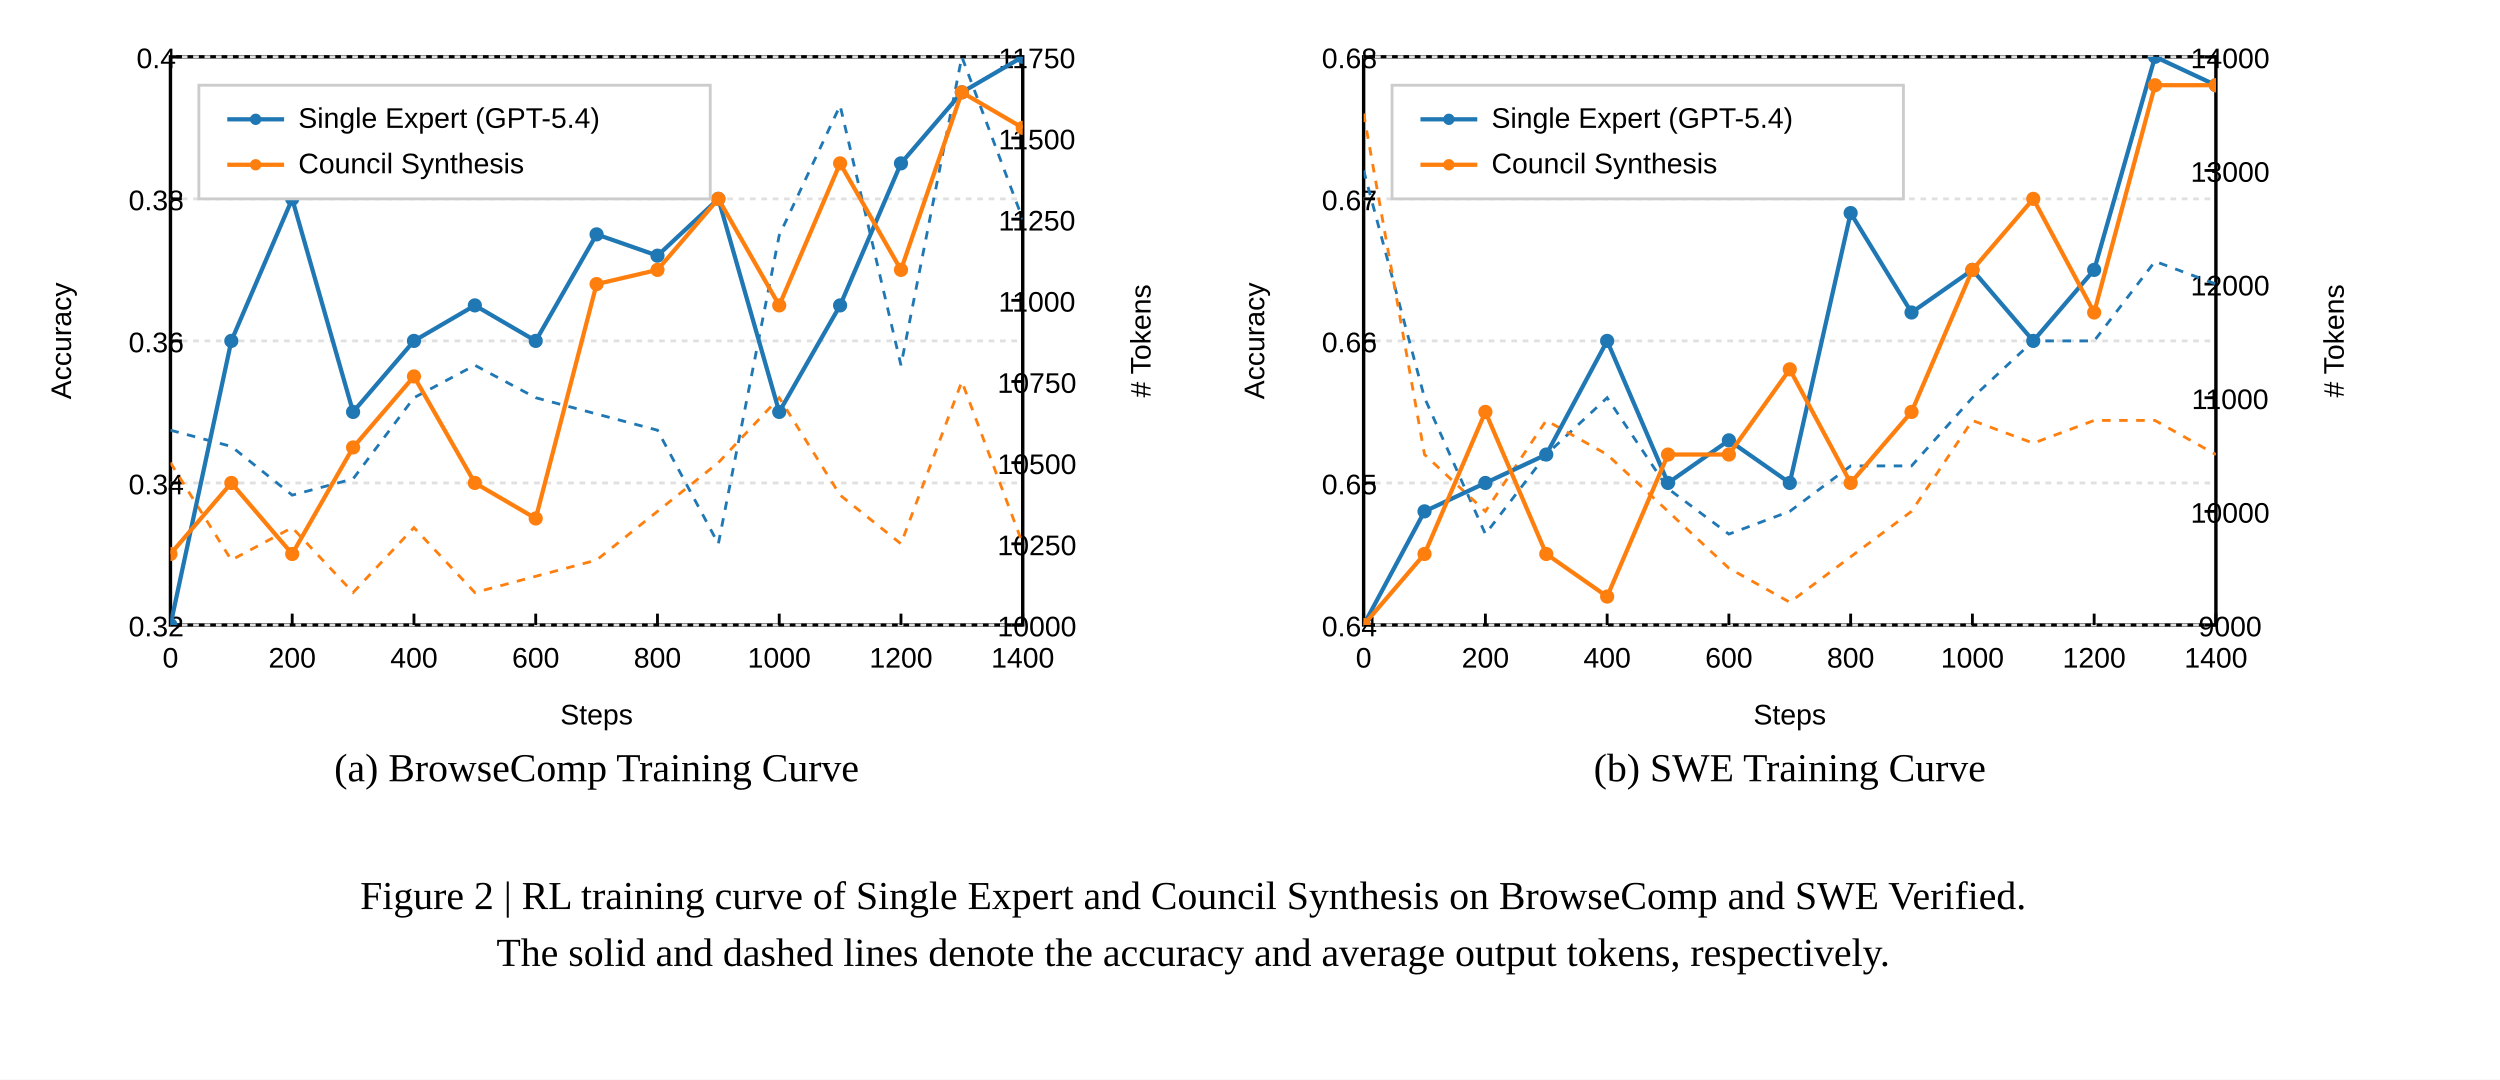
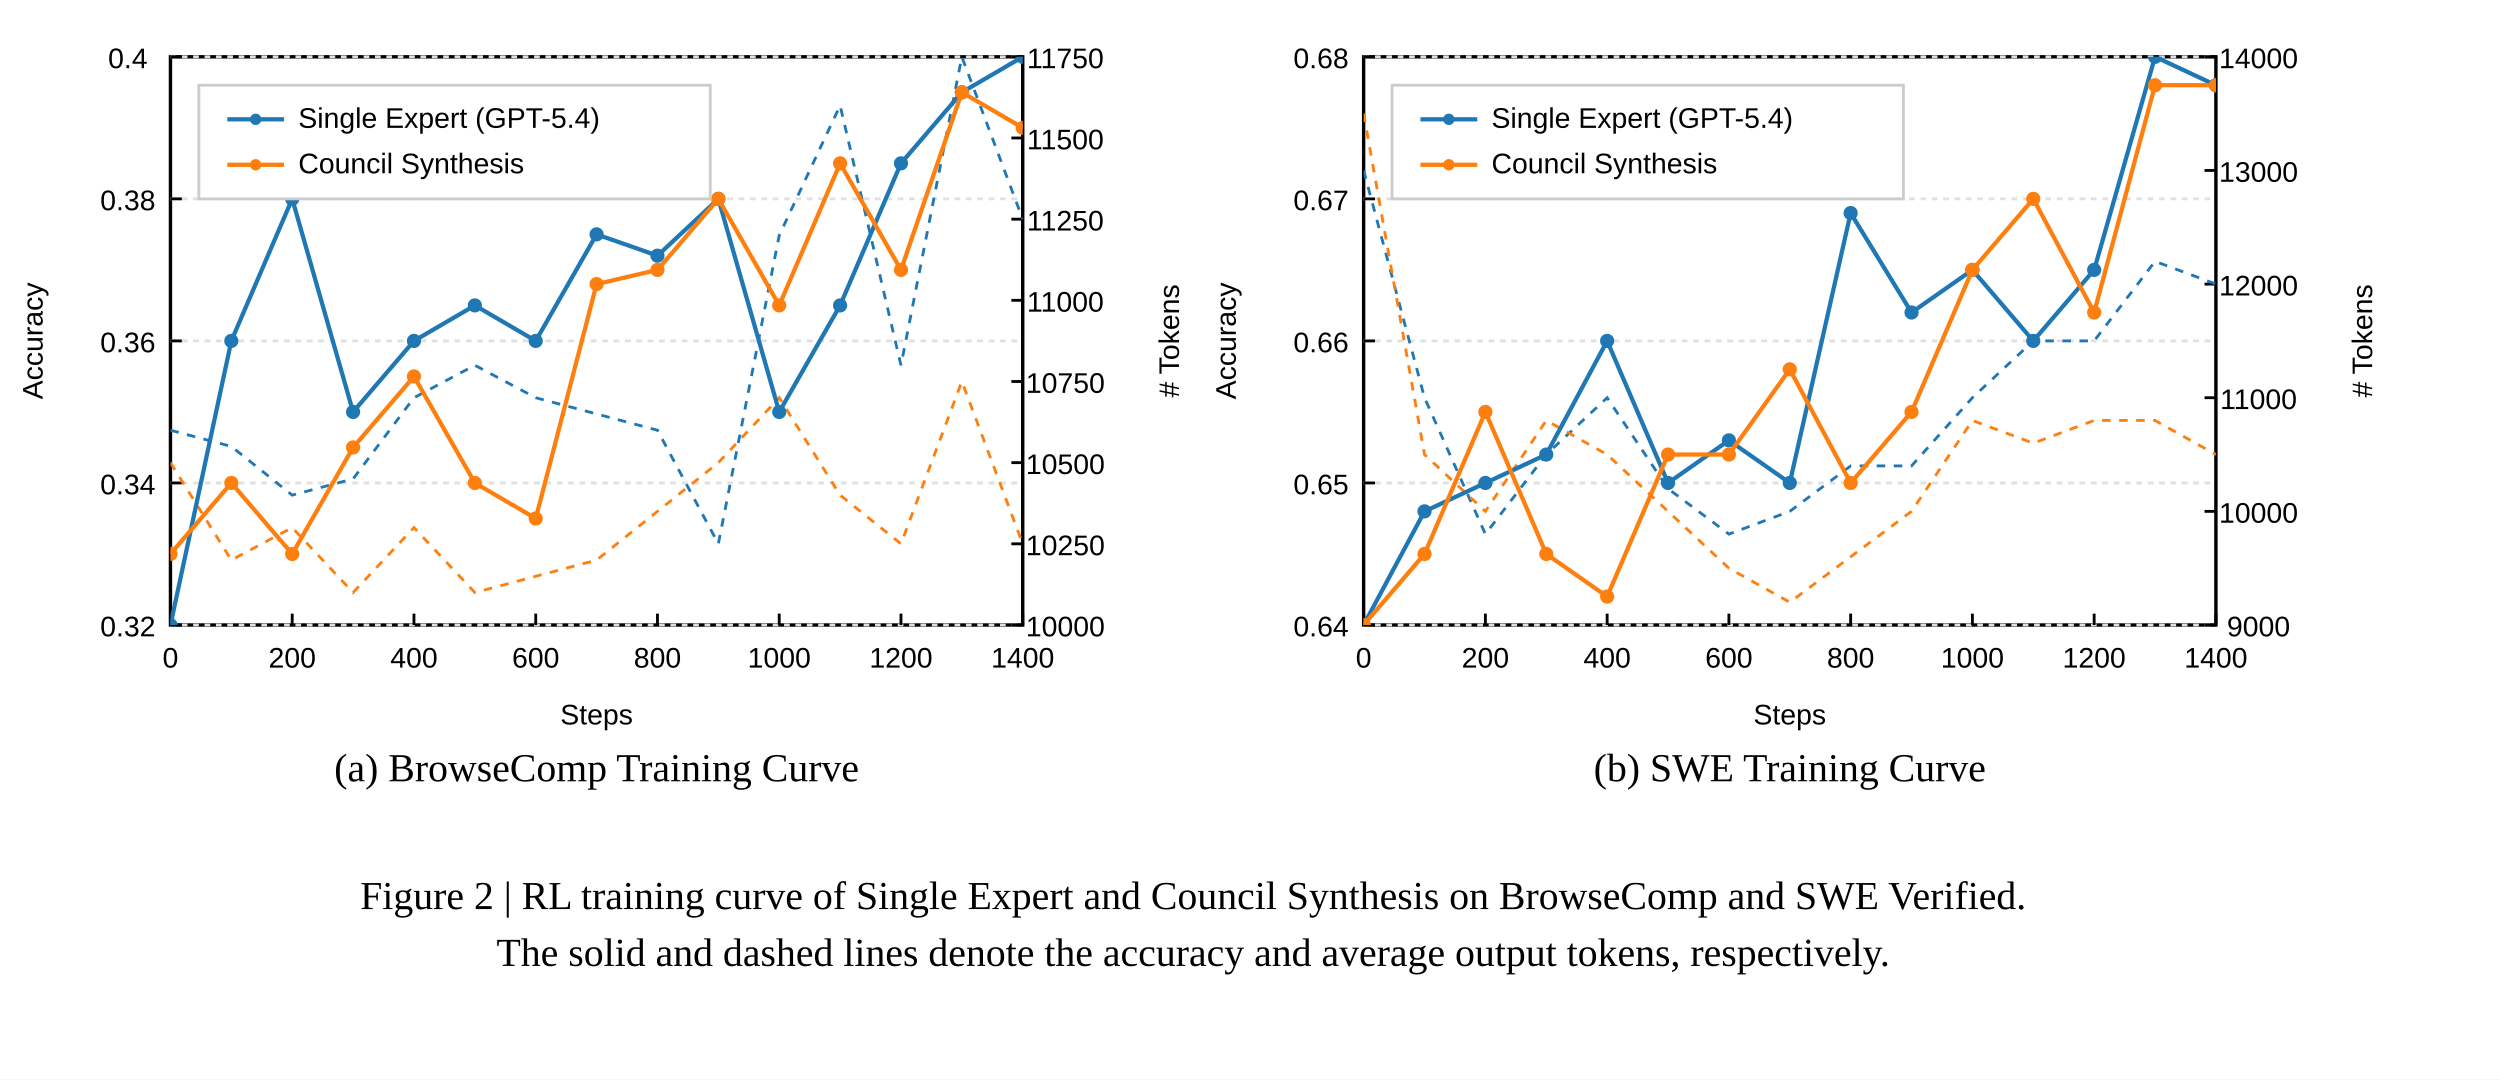
<svg xmlns="http://www.w3.org/2000/svg" viewBox="0 0 880 380" width="880" height="380">
  <defs>
    <style>
            .axis { stroke: black; stroke-width: 1; }
            .axis-bold { stroke: black; stroke-width: 1.2; fill: none; }
            .grid { stroke: #e0e0e0; stroke-width: 1; stroke-dasharray: 2,2; }
            .text-title { font-family: "Times New Roman", Times, serif; font-size: 14px; text-anchor: middle; }
            .text-label { font-family: "Arial", sans-serif; font-size: 10px; text-anchor: middle; }
            .text-legend { font-family: "Arial", sans-serif; font-size: 10px; }
            .line-blue { stroke: #1f77b4; stroke-width: 1.5; fill: none; }
            .line-orange { stroke: #ff7f0e; stroke-width: 1.5; fill: none; }
            .line-blue-dash { stroke: #1f77b4; stroke-width: 1; fill: none; stroke-dasharray: 3,3; }
            .line-orange-dash { stroke: #ff7f0e; stroke-width: 1; fill: none; stroke-dasharray: 3,3; }
            .dot-blue { fill: #1f77b4; }
            .dot-orange { fill: #ff7f0e; }
        </style>
  </defs>
  <rect width="100%" height="100%" fill="white" />
  <rect x="60" y="20" width="300" height="200" class="axis-bold" />
  <line x1="60" y1="220.0" x2="360" y2="220.0" class="grid" />
-   <text x="55" y="224.0" class="text-label" text-anchor="end">0.32</text>
+   <text x="45" y="224.0" class="text-label" text-anchor="end">0.32</text>
  <line x1="60" y1="220.0" x2="64" y2="220.0" class="axis" />
  <line x1="60" y1="170" x2="360" y2="170" class="grid" />
-   <text x="55" y="174" class="text-label" text-anchor="end">0.34</text>
+   <text x="45" y="174" class="text-label" text-anchor="end">0.34</text>
  <line x1="60" y1="170" x2="64" y2="170" class="axis" />
  <line x1="60" y1="120" x2="360" y2="120" class="grid" />
-   <text x="55" y="124" class="text-label" text-anchor="end">0.36</text>
+   <text x="45" y="124" class="text-label" text-anchor="end">0.36</text>
  <line x1="60" y1="120" x2="64" y2="120" class="axis" />
  <line x1="60" y1="70" x2="360" y2="70" class="grid" />
-   <text x="55" y="74" class="text-label" text-anchor="end">0.38</text>
+   <text x="45" y="74" class="text-label" text-anchor="end">0.38</text>
  <line x1="60" y1="70" x2="64" y2="70" class="axis" />
  <line x1="60" y1="20.0" x2="360" y2="20.0" class="grid" />
-   <text x="55" y="24.0" class="text-label" text-anchor="end">0.4</text>
+   <text x="45" y="24.0" class="text-label" text-anchor="end">0.4</text>
  <line x1="60" y1="20.0" x2="64" y2="20.0" class="axis" />
-   <text x="365" y="224.0" class="text-label" text-anchor="start">10000</text>
+   <text x="375" y="224.0" class="text-label" text-anchor="start">10000</text>
  <line x1="356" y1="220.0" x2="360" y2="220.0" class="axis" />
-   <text x="365" y="195.429" class="text-label" text-anchor="start">10250</text>
+   <text x="375" y="195.429" class="text-label" text-anchor="start">10250</text>
  <line x1="356" y1="191.429" x2="360" y2="191.429" class="axis" />
-   <text x="365" y="166.857" class="text-label" text-anchor="start">10500</text>
+   <text x="375" y="166.857" class="text-label" text-anchor="start">10500</text>
  <line x1="356" y1="162.857" x2="360" y2="162.857" class="axis" />
-   <text x="365" y="138.286" class="text-label" text-anchor="start">10750</text>
+   <text x="375" y="138.286" class="text-label" text-anchor="start">10750</text>
  <line x1="356" y1="134.286" x2="360" y2="134.286" class="axis" />
-   <text x="365" y="109.714" class="text-label" text-anchor="start">11000</text>
+   <text x="375" y="109.714" class="text-label" text-anchor="start">11000</text>
  <line x1="356" y1="105.714" x2="360" y2="105.714" class="axis" />
-   <text x="365" y="81.143" class="text-label" text-anchor="start">11250</text>
+   <text x="375" y="81.143" class="text-label" text-anchor="start">11250</text>
  <line x1="356" y1="77.143" x2="360" y2="77.143" class="axis" />
-   <text x="365" y="52.571" class="text-label" text-anchor="start">11500</text>
+   <text x="375" y="52.571" class="text-label" text-anchor="start">11500</text>
  <line x1="356" y1="48.571" x2="360" y2="48.571" class="axis" />
-   <text x="365" y="24.0" class="text-label" text-anchor="start">11750</text>
+   <text x="375" y="24.0" class="text-label" text-anchor="start">11750</text>
  <line x1="356" y1="20.0" x2="360" y2="20.0" class="axis" />
  <text x="60.0" y="235" class="text-label">0</text>
  <line x1="60.0" y1="216" x2="60.0" y2="220" class="axis" />
  <text x="102.857" y="235" class="text-label">200</text>
  <line x1="102.857" y1="216" x2="102.857" y2="220" class="axis" />
  <text x="145.714" y="235" class="text-label">400</text>
  <line x1="145.714" y1="216" x2="145.714" y2="220" class="axis" />
  <text x="188.571" y="235" class="text-label">600</text>
  <line x1="188.571" y1="216" x2="188.571" y2="220" class="axis" />
  <text x="231.429" y="235" class="text-label">800</text>
  <line x1="231.429" y1="216" x2="231.429" y2="220" class="axis" />
  <text x="274.286" y="235" class="text-label">1000</text>
  <line x1="274.286" y1="216" x2="274.286" y2="220" class="axis" />
  <text x="317.143" y="235" class="text-label">1200</text>
  <line x1="317.143" y1="216" x2="317.143" y2="220" class="axis" />
  <text x="360.0" y="235" class="text-label">1400</text>
  <line x1="360.0" y1="216" x2="360.0" y2="220" class="axis" />
  <text x="210.0" y="255" class="text-label">Steps</text>
-   <text x="25" y="120.0" class="text-label" transform="rotate(-90 25 120.0)">Accuracy</text>
-   <text x="405" y="120.0" class="text-label" transform="rotate(-90 405 120.0)"># Tokens</text>
+   <text x="15" y="120.0" class="text-label" transform="rotate(-90 15 120.0)">Accuracy</text>
+   <text x="415" y="120.0" class="text-label" transform="rotate(-90 415 120.0)"># Tokens</text>
  <text x="210.0" y="275" class="text-title">(a) BrowseComp Training Curve</text>
  <clipPath id="clip_60_20">
    <rect x="60" y="20" width="300" height="200" />
  </clipPath>
  <g clip-path="url(#clip_60_20)">
    <polyline points="60.0,151.429 81.429,157.143 102.857,174.286 124.286,168.571 145.714,140.0 167.143,128.571 188.571,140.0 210.0,145.714 231.429,151.429 252.857,191.429 274.286,82.857 295.714,37.143 317.143,128.571 338.571,20.0 360.0,77.143" class="line-blue-dash" />
    <polyline points="60.0,162.857 81.429,197.143 102.857,185.714 124.286,208.571 145.714,185.714 167.143,208.571 188.571,202.857 210.0,197.143 231.429,180.0 252.857,162.857 274.286,140.0 295.714,174.286 317.143,191.429 338.571,134.286 360.0,191.429" class="line-orange-dash" />
    <circle cx="60.0" cy="220.0" r="2.5" class="dot-blue" />
    <circle cx="81.429" cy="120" r="2.5" class="dot-blue" />
    <circle cx="102.857" cy="70" r="2.5" class="dot-blue" />
    <circle cx="124.286" cy="145" r="2.5" class="dot-blue" />
    <circle cx="145.714" cy="120" r="2.5" class="dot-blue" />
    <circle cx="167.143" cy="107.5" r="2.5" class="dot-blue" />
    <circle cx="188.571" cy="120" r="2.5" class="dot-blue" />
    <circle cx="210.0" cy="82.5" r="2.5" class="dot-blue" />
    <circle cx="231.429" cy="90" r="2.5" class="dot-blue" />
    <circle cx="252.857" cy="70" r="2.5" class="dot-blue" />
    <circle cx="274.286" cy="145" r="2.5" class="dot-blue" />
    <circle cx="295.714" cy="107.5" r="2.5" class="dot-blue" />
    <circle cx="317.143" cy="57.5" r="2.5" class="dot-blue" />
    <circle cx="338.571" cy="32.5" r="2.5" class="dot-blue" />
    <circle cx="360.0" cy="20.0" r="2.5" class="dot-blue" />
    <polyline points="60.0,220.0 81.429,120 102.857,70 124.286,145 145.714,120 167.143,107.5 188.571,120 210.0,82.5 231.429,90 252.857,70 274.286,145 295.714,107.5 317.143,57.5 338.571,32.5 360.0,20.0" class="line-blue" />
    <circle cx="60.0" cy="195" r="2.5" class="dot-orange" />
    <circle cx="81.429" cy="170" r="2.5" class="dot-orange" />
    <circle cx="102.857" cy="195" r="2.5" class="dot-orange" />
    <circle cx="124.286" cy="157.5" r="2.5" class="dot-orange" />
    <circle cx="145.714" cy="132.5" r="2.5" class="dot-orange" />
    <circle cx="167.143" cy="170" r="2.5" class="dot-orange" />
    <circle cx="188.571" cy="182.5" r="2.5" class="dot-orange" />
    <circle cx="210.0" cy="100" r="2.5" class="dot-orange" />
    <circle cx="231.429" cy="95" r="2.5" class="dot-orange" />
    <circle cx="252.857" cy="70" r="2.5" class="dot-orange" />
    <circle cx="274.286" cy="107.5" r="2.5" class="dot-orange" />
    <circle cx="295.714" cy="57.5" r="2.5" class="dot-orange" />
    <circle cx="317.143" cy="95" r="2.5" class="dot-orange" />
    <circle cx="338.571" cy="32.5" r="2.5" class="dot-orange" />
    <circle cx="360.0" cy="45.0" r="2.5" class="dot-orange" />
    <polyline points="60.0,195 81.429,170 102.857,195 124.286,157.5 145.714,132.5 167.143,170 188.571,182.5 210.0,100 231.429,95 252.857,70 274.286,107.5 295.714,57.5 317.143,95 338.571,32.5 360.0,45.0" class="line-orange" />
  </g>
  <rect x="70" y="30" width="180" height="40" fill="white" stroke="#ccc" stroke-width="1" />
  <line x1="80" y1="42" x2="100" y2="42" class="line-blue" />
  <circle cx="90" cy="42" r="2" class="dot-blue" />
  <text x="105" y="45" class="text-legend">Single Expert (GPT-5.4)</text>
  <line x1="80" y1="58" x2="100" y2="58" class="line-orange" />
  <circle cx="90" cy="58" r="2" class="dot-orange" />
  <text x="105" y="61" class="text-legend">Council Synthesis</text>
  <rect x="480" y="20" width="300" height="200" class="axis-bold" />
  <line x1="480" y1="220.0" x2="780" y2="220.0" class="grid" />
-   <text x="475" y="224.0" class="text-label" text-anchor="end">0.64</text>
+   <text x="465" y="224.0" class="text-label" text-anchor="end">0.64</text>
  <line x1="480" y1="220.0" x2="484" y2="220.0" class="axis" />
  <line x1="480" y1="170.0" x2="780" y2="170.0" class="grid" />
-   <text x="475" y="174.0" class="text-label" text-anchor="end">0.65</text>
+   <text x="465" y="174.0" class="text-label" text-anchor="end">0.65</text>
  <line x1="480" y1="170.0" x2="484" y2="170.0" class="axis" />
  <line x1="480" y1="120.0" x2="780" y2="120.0" class="grid" />
-   <text x="475" y="124.0" class="text-label" text-anchor="end">0.66</text>
+   <text x="465" y="124.0" class="text-label" text-anchor="end">0.66</text>
  <line x1="480" y1="120.0" x2="484" y2="120.0" class="axis" />
  <line x1="480" y1="70.0" x2="780" y2="70.0" class="grid" />
-   <text x="475" y="74.0" class="text-label" text-anchor="end">0.67</text>
+   <text x="465" y="74.0" class="text-label" text-anchor="end">0.67</text>
  <line x1="480" y1="70.0" x2="484" y2="70.0" class="axis" />
  <line x1="480" y1="20.0" x2="780" y2="20.0" class="grid" />
-   <text x="475" y="24.0" class="text-label" text-anchor="end">0.68</text>
+   <text x="465" y="24.0" class="text-label" text-anchor="end">0.68</text>
  <line x1="480" y1="20.0" x2="484" y2="20.0" class="axis" />
-   <text x="785" y="224.0" class="text-label" text-anchor="start">9000</text>
+   <text x="795" y="224.0" class="text-label" text-anchor="start">9000</text>
  <line x1="776" y1="220.0" x2="780" y2="220.0" class="axis" />
-   <text x="785" y="184.0" class="text-label" text-anchor="start">10000</text>
+   <text x="795" y="184.0" class="text-label" text-anchor="start">10000</text>
  <line x1="776" y1="180.0" x2="780" y2="180.0" class="axis" />
-   <text x="785" y="144.0" class="text-label" text-anchor="start">11000</text>
+   <text x="795" y="144.0" class="text-label" text-anchor="start">11000</text>
  <line x1="776" y1="140.0" x2="780" y2="140.0" class="axis" />
-   <text x="785" y="104.0" class="text-label" text-anchor="start">12000</text>
+   <text x="795" y="104.0" class="text-label" text-anchor="start">12000</text>
  <line x1="776" y1="100.0" x2="780" y2="100.0" class="axis" />
-   <text x="785" y="64.0" class="text-label" text-anchor="start">13000</text>
+   <text x="795" y="64.0" class="text-label" text-anchor="start">13000</text>
  <line x1="776" y1="60.0" x2="780" y2="60.0" class="axis" />
-   <text x="785" y="24.0" class="text-label" text-anchor="start">14000</text>
+   <text x="795" y="24.0" class="text-label" text-anchor="start">14000</text>
  <line x1="776" y1="20.0" x2="780" y2="20.0" class="axis" />
  <text x="480.0" y="235" class="text-label">0</text>
  <line x1="480.0" y1="216" x2="480.0" y2="220" class="axis" />
  <text x="522.857" y="235" class="text-label">200</text>
  <line x1="522.857" y1="216" x2="522.857" y2="220" class="axis" />
  <text x="565.714" y="235" class="text-label">400</text>
  <line x1="565.714" y1="216" x2="565.714" y2="220" class="axis" />
  <text x="608.571" y="235" class="text-label">600</text>
  <line x1="608.571" y1="216" x2="608.571" y2="220" class="axis" />
  <text x="651.429" y="235" class="text-label">800</text>
  <line x1="651.429" y1="216" x2="651.429" y2="220" class="axis" />
  <text x="694.286" y="235" class="text-label">1000</text>
  <line x1="694.286" y1="216" x2="694.286" y2="220" class="axis" />
  <text x="737.143" y="235" class="text-label">1200</text>
  <line x1="737.143" y1="216" x2="737.143" y2="220" class="axis" />
  <text x="780.0" y="235" class="text-label">1400</text>
  <line x1="780.0" y1="216" x2="780.0" y2="220" class="axis" />
  <text x="630.0" y="255" class="text-label">Steps</text>
-   <text x="445" y="120.0" class="text-label" transform="rotate(-90 445 120.0)">Accuracy</text>
-   <text x="825" y="120.0" class="text-label" transform="rotate(-90 825 120.0)"># Tokens</text>
+   <text x="435" y="120.0" class="text-label" transform="rotate(-90 435 120.0)">Accuracy</text>
+   <text x="835" y="120.0" class="text-label" transform="rotate(-90 835 120.0)"># Tokens</text>
  <text x="630.0" y="275" class="text-title">(b) SWE Training Curve</text>
  <clipPath id="clip_480_20">
    <rect x="480" y="20" width="300" height="200" />
  </clipPath>
  <g clip-path="url(#clip_480_20)">
    <polyline points="480.0,60.0 501.429,140.0 522.857,188.0 544.286,160.0 565.714,140.0 587.143,172.0 608.571,188.0 630.0,180.0 651.429,164.0 672.857,164.0 694.286,140.0 715.714,120.0 737.143,120.0 758.571,92.0 780.0,100.0" class="line-blue-dash" />
    <polyline points="480.0,40.0 501.429,160.0 522.857,180.0 544.286,148.0 565.714,160.0 587.143,180.0 608.571,200.0 630.0,212.0 651.429,196.0 672.857,180.0 694.286,148.0 715.714,156.0 737.143,148.0 758.571,148.0 780.0,160.0" class="line-orange-dash" />
    <circle cx="480.0" cy="220.0" r="2.5" class="dot-blue" />
    <circle cx="501.429" cy="180.0" r="2.5" class="dot-blue" />
    <circle cx="522.857" cy="170.0" r="2.5" class="dot-blue" />
    <circle cx="544.286" cy="160.0" r="2.5" class="dot-blue" />
    <circle cx="565.714" cy="120.0" r="2.5" class="dot-blue" />
    <circle cx="587.143" cy="170.0" r="2.5" class="dot-blue" />
    <circle cx="608.571" cy="155.0" r="2.5" class="dot-blue" />
    <circle cx="630.0" cy="170.0" r="2.5" class="dot-blue" />
    <circle cx="651.429" cy="75.0" r="2.5" class="dot-blue" />
    <circle cx="672.857" cy="110.0" r="2.5" class="dot-blue" />
    <circle cx="694.286" cy="95.0" r="2.5" class="dot-blue" />
    <circle cx="715.714" cy="120.0" r="2.5" class="dot-blue" />
    <circle cx="737.143" cy="95.0" r="2.5" class="dot-blue" />
    <circle cx="758.571" cy="20.0" r="2.5" class="dot-blue" />
    <circle cx="780.0" cy="30.0" r="2.5" class="dot-blue" />
    <polyline points="480.0,220.0 501.429,180.0 522.857,170.0 544.286,160.0 565.714,120.0 587.143,170.0 608.571,155.0 630.0,170.0 651.429,75.0 672.857,110.0 694.286,95.0 715.714,120.0 737.143,95.0 758.571,20.0 780.0,30.0" class="line-blue" />
    <circle cx="480.0" cy="220.0" r="2.5" class="dot-orange" />
    <circle cx="501.429" cy="195.0" r="2.5" class="dot-orange" />
    <circle cx="522.857" cy="145.0" r="2.5" class="dot-orange" />
    <circle cx="544.286" cy="195.0" r="2.5" class="dot-orange" />
    <circle cx="565.714" cy="210.0" r="2.5" class="dot-orange" />
    <circle cx="587.143" cy="160.0" r="2.5" class="dot-orange" />
    <circle cx="608.571" cy="160.0" r="2.5" class="dot-orange" />
    <circle cx="630.0" cy="130.0" r="2.5" class="dot-orange" />
    <circle cx="651.429" cy="170.0" r="2.5" class="dot-orange" />
    <circle cx="672.857" cy="145.0" r="2.5" class="dot-orange" />
    <circle cx="694.286" cy="95.0" r="2.5" class="dot-orange" />
    <circle cx="715.714" cy="70.0" r="2.5" class="dot-orange" />
    <circle cx="737.143" cy="110.0" r="2.5" class="dot-orange" />
    <circle cx="758.571" cy="30.0" r="2.5" class="dot-orange" />
    <circle cx="780.0" cy="30.0" r="2.5" class="dot-orange" />
    <polyline points="480.0,220.0 501.429,195.0 522.857,145.0 544.286,195.0 565.714,210.0 587.143,160.0 608.571,160.0 630.0,130.0 651.429,170.0 672.857,145.0 694.286,95.0 715.714,70.0 737.143,110.0 758.571,30.0 780.0,30.0" class="line-orange" />
  </g>
  <rect x="490" y="30" width="180" height="40" fill="white" stroke="#ccc" stroke-width="1" />
  <line x1="500" y1="42" x2="520" y2="42" class="line-blue" />
  <circle cx="510" cy="42" r="2" class="dot-blue" />
  <text x="525" y="45" class="text-legend">Single Expert (GPT-5.4)</text>
  <line x1="500" y1="58" x2="520" y2="58" class="line-orange" />
  <circle cx="510" cy="58" r="2" class="dot-orange" />
  <text x="525" y="61" class="text-legend">Council Synthesis</text>
  <text x="420" y="320" class="text-title" font-size="16px">Figure 2 | RL training curve of Single Expert and Council Synthesis on BrowseComp and SWE Verified.</text>
  <text x="420" y="340" class="text-title" font-size="16px">The solid and dashed lines denote the accuracy and average output tokens, respectively.</text>
</svg>
